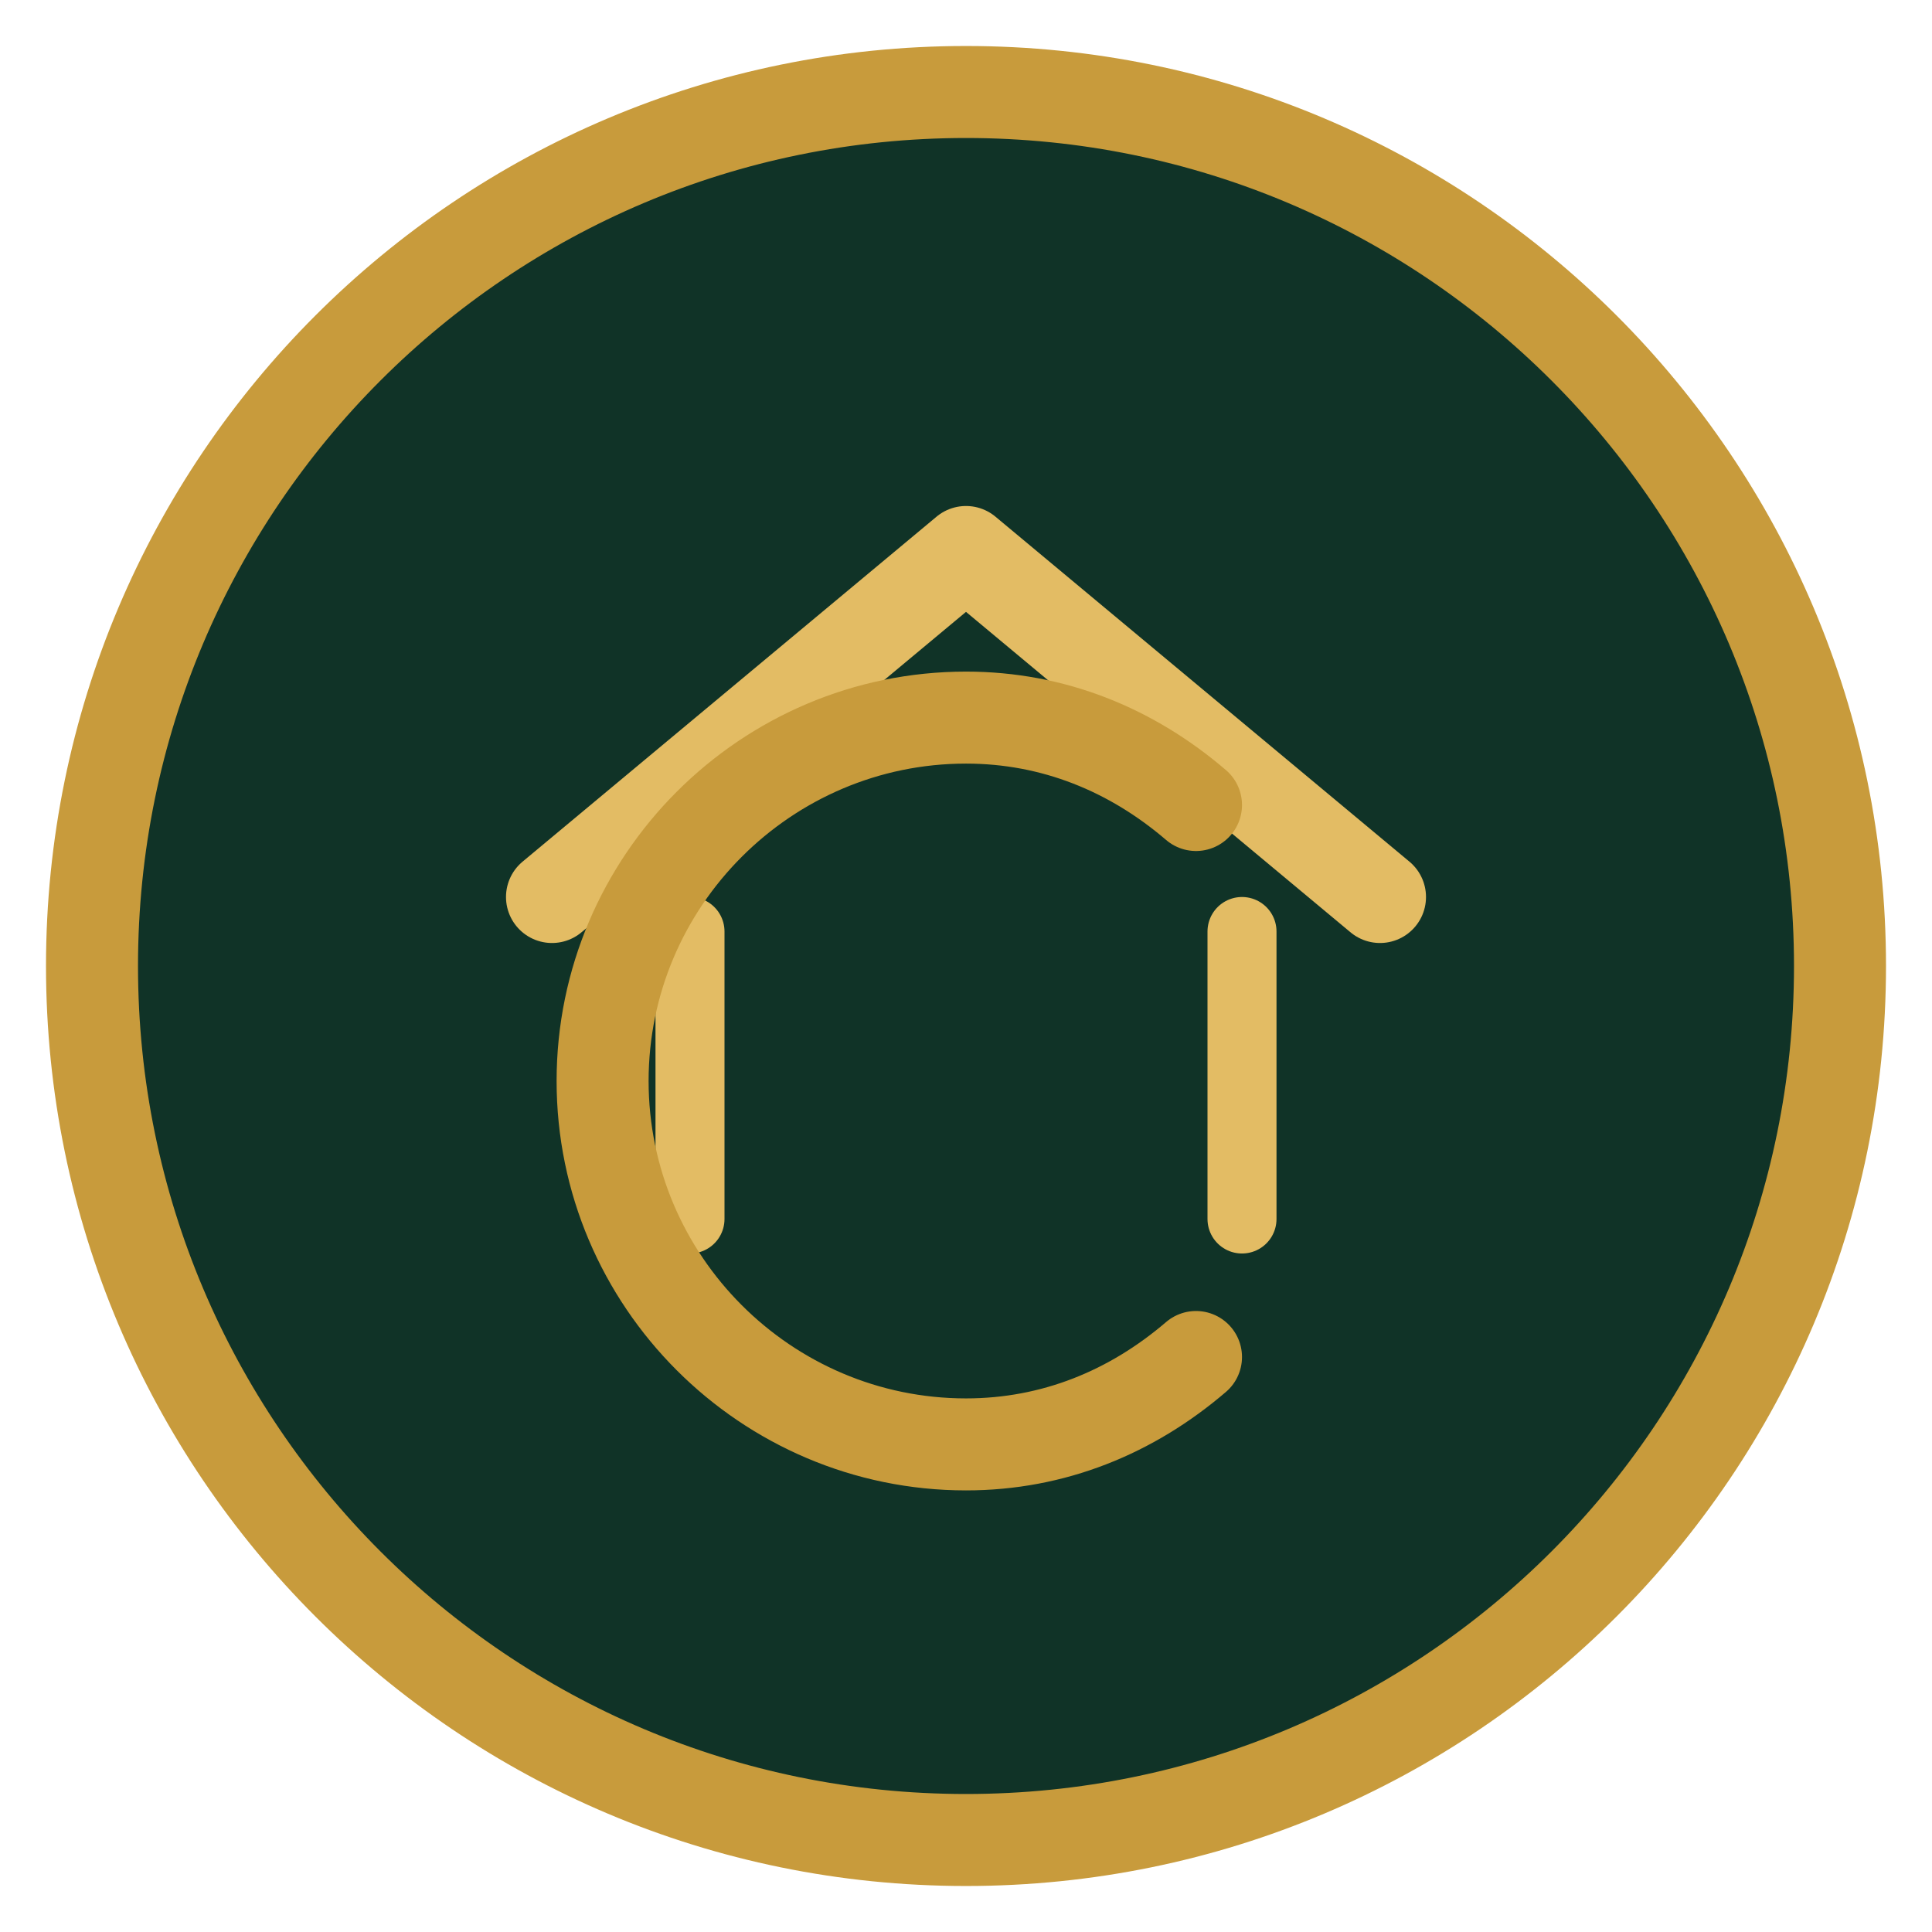
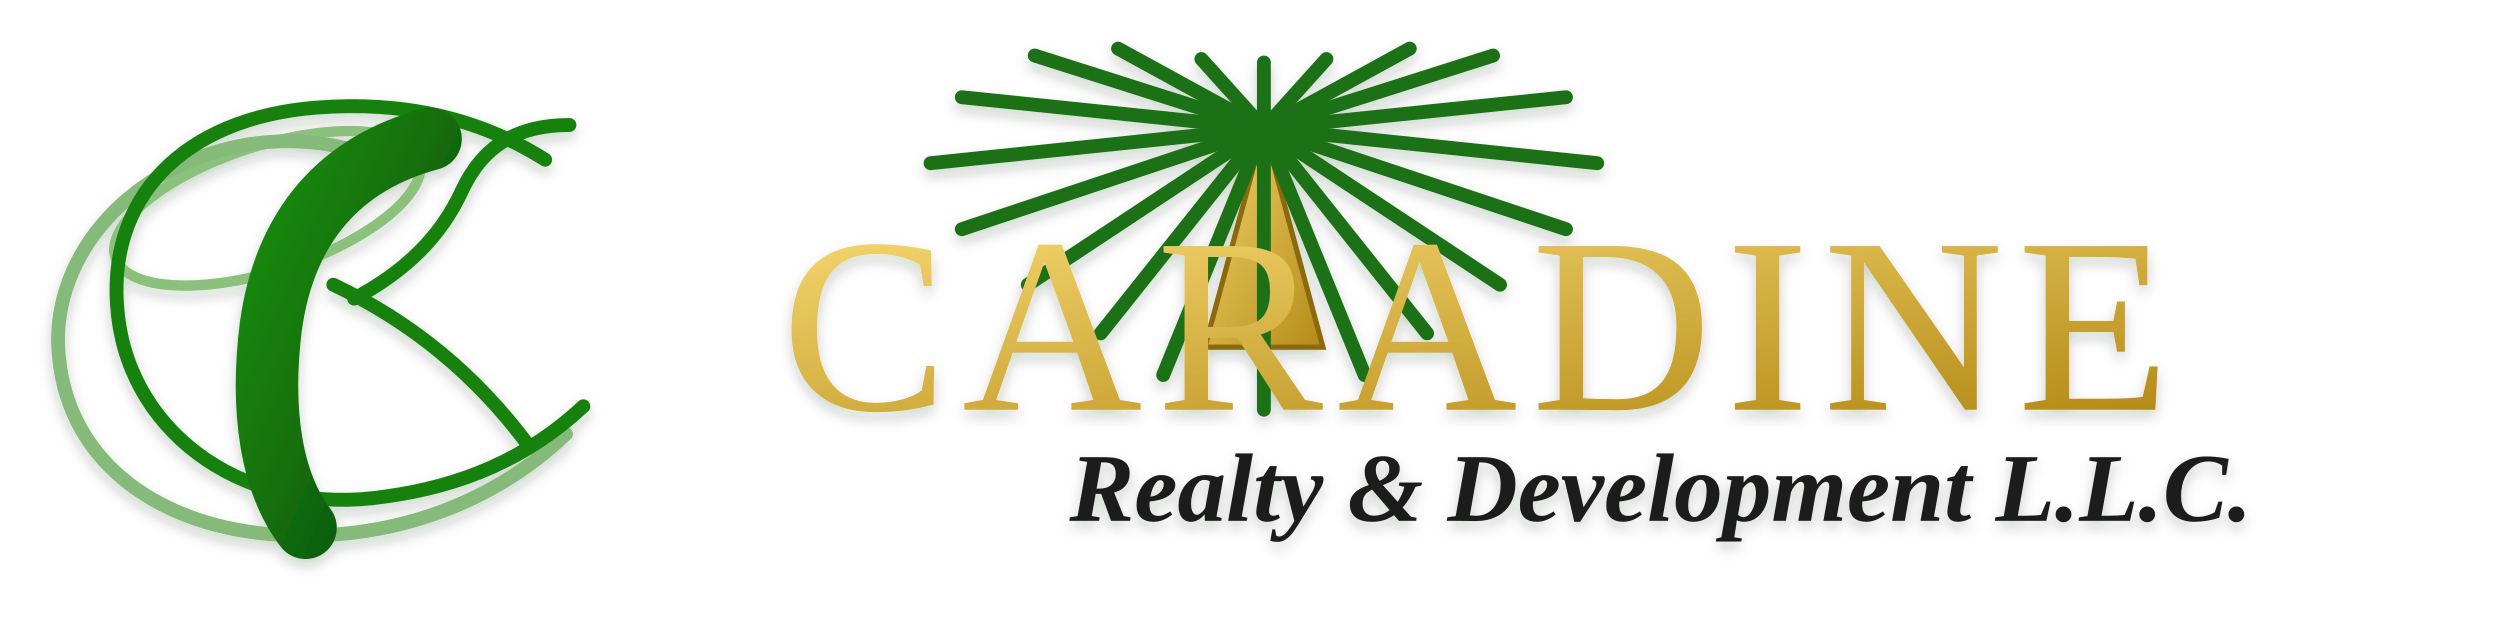
- <svg xmlns="http://www.w3.org/2000/svg" width="84" height="84" viewBox="0 0 84 84" fill="none" role="img" aria-labelledby="title desc">
-   <circle cx="42" cy="42" r="38" fill="#103327" stroke="#C89B3C" stroke-width="4" />
-   <path d="M24 39L42 24L60 39" stroke="#E3BC64" stroke-width="4" stroke-linecap="round" stroke-linejoin="round" />
-   <path d="M30 53V40.5" stroke="#E3BC64" stroke-width="3" stroke-linecap="round" />
-   <path d="M54 53V40.5" stroke="#E3BC64" stroke-width="3" stroke-linecap="round" />
-   <path d="M52 59C49.2 61.4 45.8 62.8 42 62.8C33.3 62.8 26.2 55.7 26.2 47C26.2 38.3 33.3 31.2 42 31.2C45.8 31.2 49.2 32.6 52 35" stroke="#C89B3C" stroke-width="4" stroke-linecap="round" />
+ <svg xmlns="http://www.w3.org/2000/svg" width="720" height="180" viewBox="0 0 720 180" fill="none" role="img" aria-labelledby="title desc">
+   <defs>
+     <linearGradient id="gold" x1="0" y1="0" x2="1" y2="1">
+       <stop offset="0" stop-color="#F2D36B" />
+       <stop offset="1" stop-color="#B58B18" />
+     </linearGradient>
+     <linearGradient id="green" x1="0" y1="0" x2="1" y2="1">
+       <stop offset="0" stop-color="#1A8E11" />
+       <stop offset="1" stop-color="#0B4E10" />
+     </linearGradient>
+     <filter id="soft-shadow" x="0" y="0" width="720" height="180" filterUnits="userSpaceOnUse" color-interpolation-filters="sRGB">
+       <feDropShadow dx="0" dy="2" stdDeviation="2" flood-color="#0B2F17" flood-opacity="0.2" />
+     </filter>
+   </defs>
+   <g filter="url(#soft-shadow)">
+     <ellipse cx="77" cy="60" rx="46" ry="18" transform="rotate(-18 77 60)" stroke="#8CC07D" stroke-width="3" />
+     <path d="M163 125C141 146 111 156 80 154C47 152 20 134 17 103C14 76 35 49 69 42C85 39 101 41 116 49" stroke="#86BA7A" stroke-width="4" stroke-linecap="round" fill="none" />
+     <path d="M157 46C138 34 116 29 91 31C53 34 30 57 34 91C38 126 72 149 111 143C133 140 152 132 168 117" stroke="#13820D" stroke-width="4" stroke-linecap="round" fill="none" />
+     <path d="M124 40C98 47 82 65 78 94C75 118 78 139 88 152" stroke="url(#green)" stroke-width="18" stroke-linecap="round" fill="none" />
+     <path d="M102 86C117 78 127 68 133 55C139 42 149 36 164 36" stroke="#13820D" stroke-width="4" stroke-linecap="round" fill="none" />
+     <path d="M96 82C119 93 137 108 152 128" stroke="#13820D" stroke-width="4" stroke-linecap="round" fill="none" />
+     <g transform="translate(286 26)">
+       <path d="M61 74L78 11L95 74H61Z" fill="url(#gold)" stroke="#8A6A11" stroke-width="1.5" />
+       <g stroke="#1A6F18" stroke-width="4" stroke-linecap="round">
+         <path d="M78 11V-8" />
+         <path d="M78 11L60 -9" />
+         <path d="M78 11L36 -12" />
+         <path d="M78 11L12 -10" />
+         <path d="M78 11L-9 2" />
+         <path d="M78 11L-18 21" />
+         <path d="M78 11L-9 40" />
+         <path d="M78 11L10 56" />
+         <path d="M78 11L31 70" />
+         <path d="M78 11L49 82" />
+         <path d="M78 11L78 92" />
+         <path d="M78 11L107 82" />
+         <path d="M78 11L125 70" />
+         <path d="M78 11L146 56" />
+         <path d="M78 11L165 40" />
+         <path d="M78 11L174 21" />
+         <path d="M78 11L165 2" />
+         <path d="M78 11L144 -10" />
+         <path d="M78 11L120 -12" />
+         <path d="M78 11L96 -9" />
+       </g>
+     </g>
+     <text x="225" y="118" fill="url(#gold)" font-family="Georgia, 'Times New Roman', serif" font-size="72" letter-spacing="4">CARADINE</text>
+     <text x="308" y="150" fill="#1B1B1B" font-family="Georgia, 'Times New Roman', serif" font-size="28" font-style="italic" font-weight="600">Realty &amp; Development L.L.C.</text>
+   </g>
</svg>
